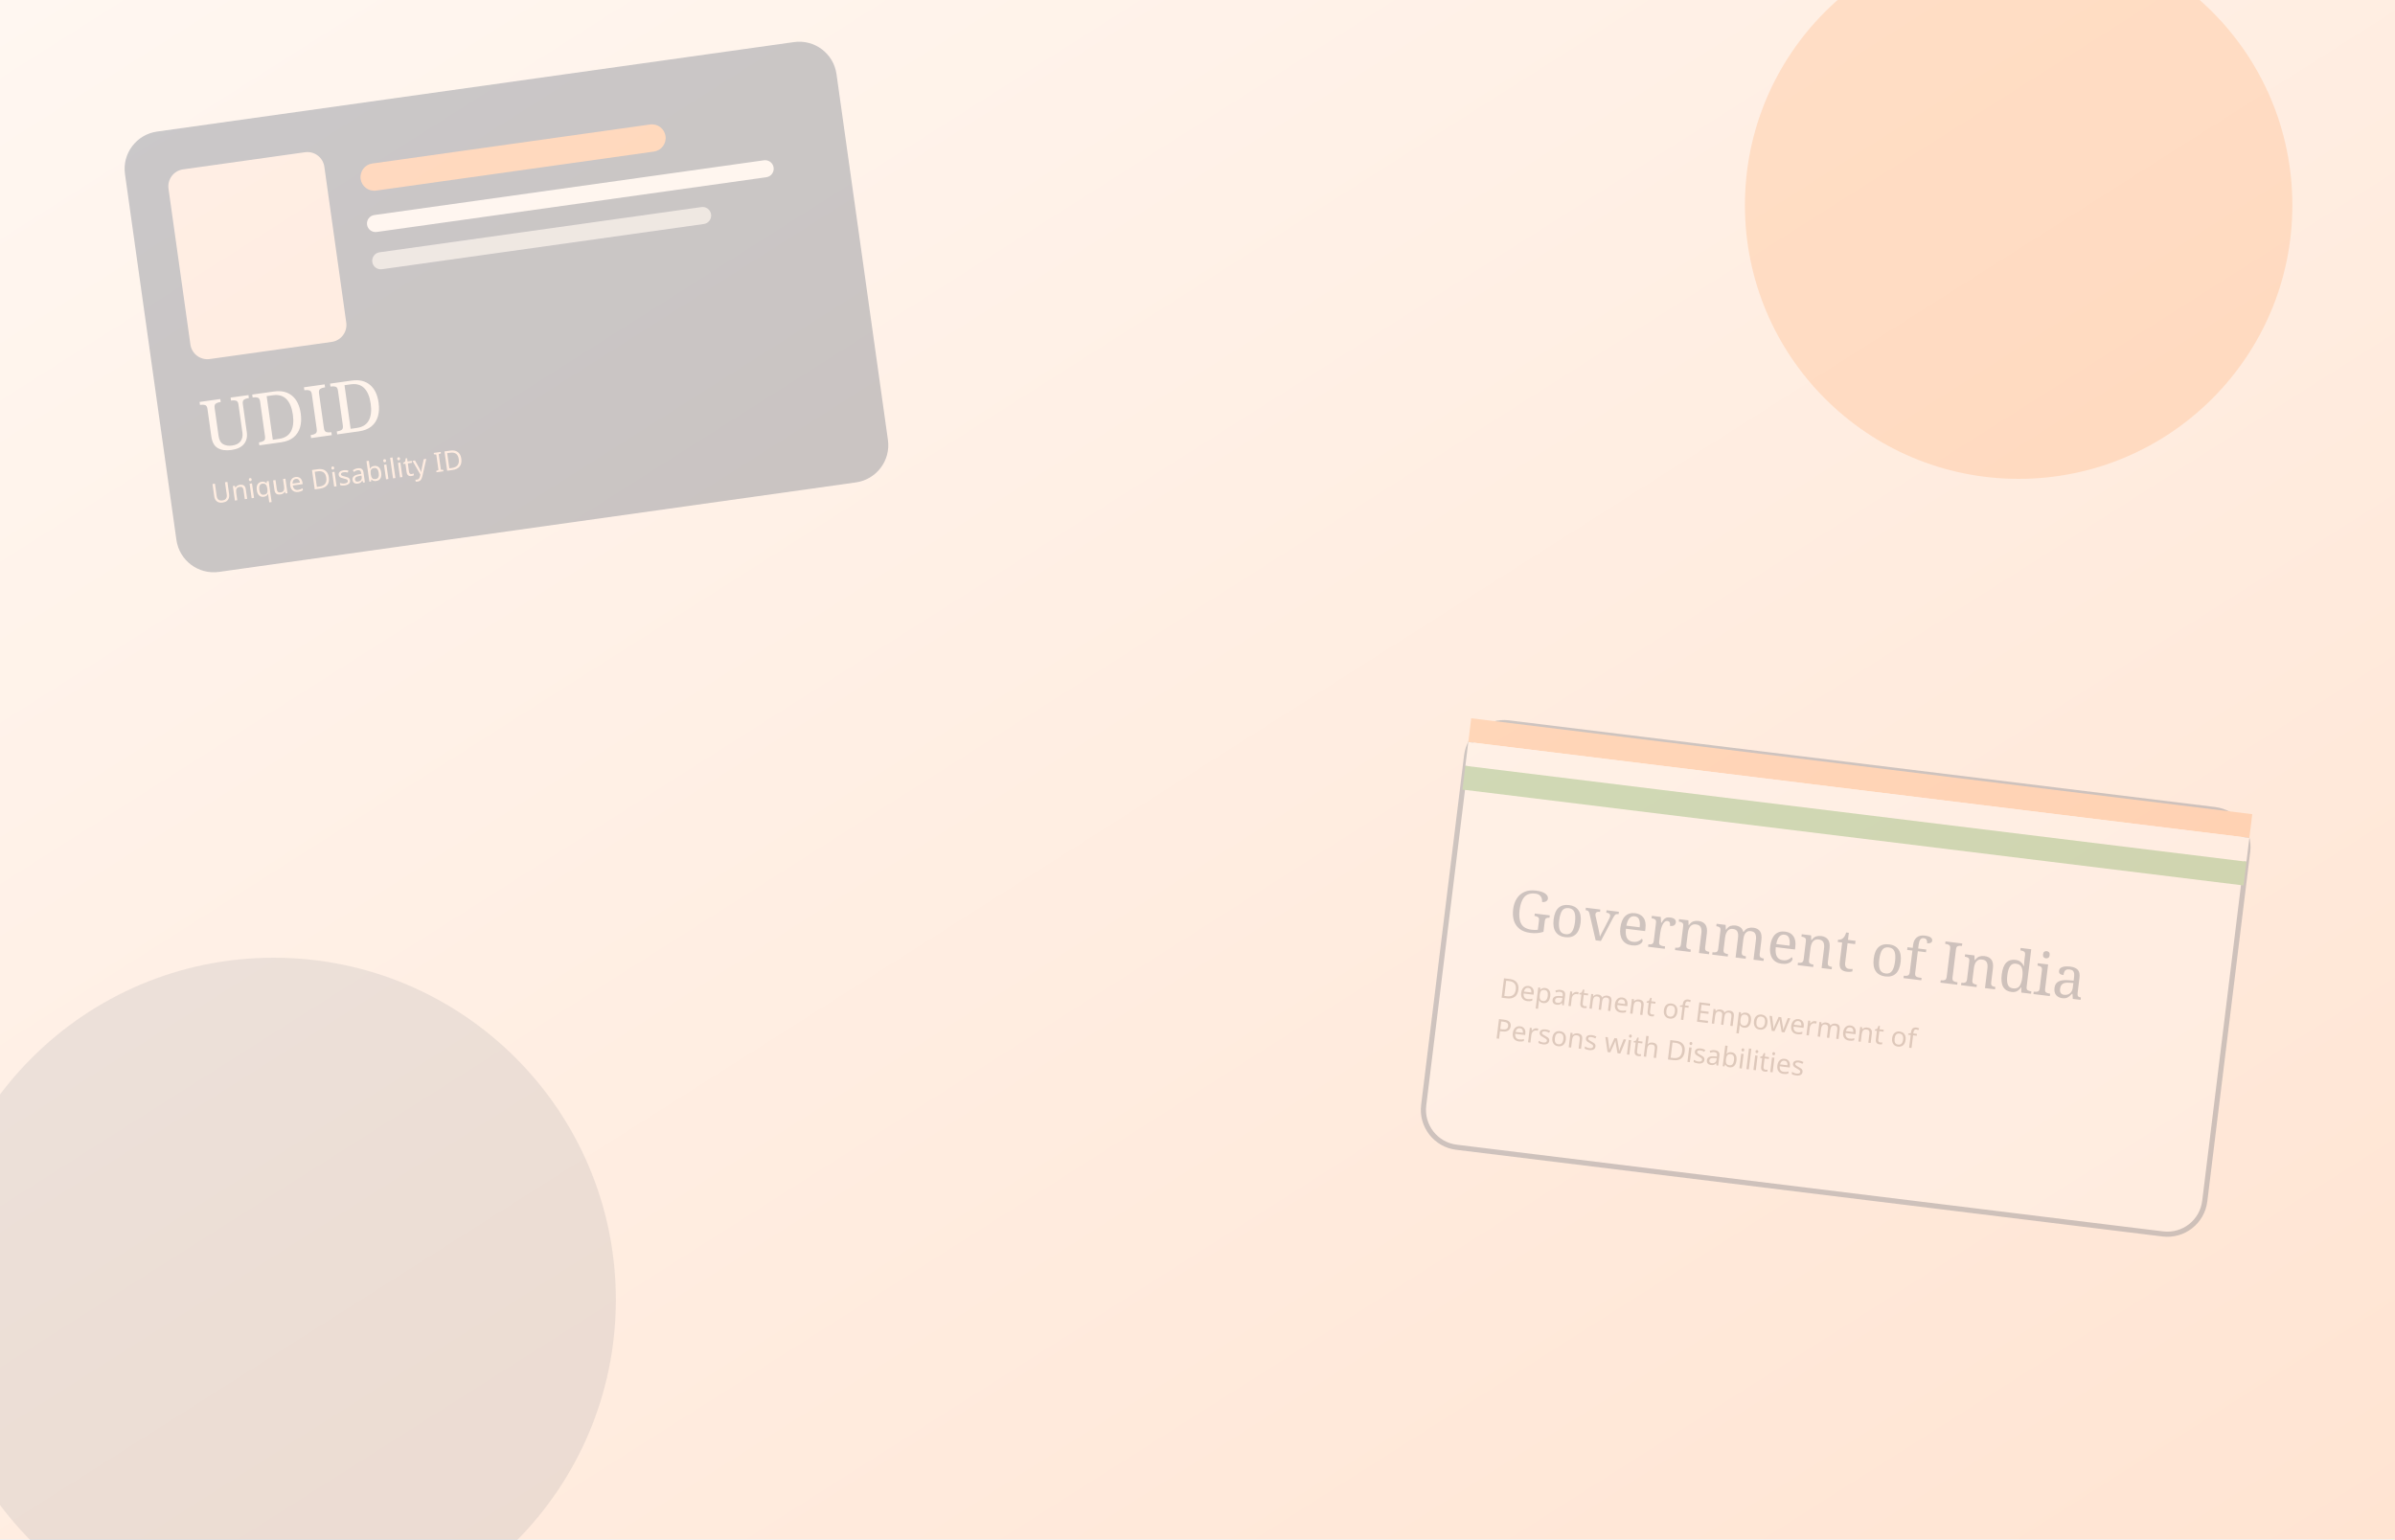
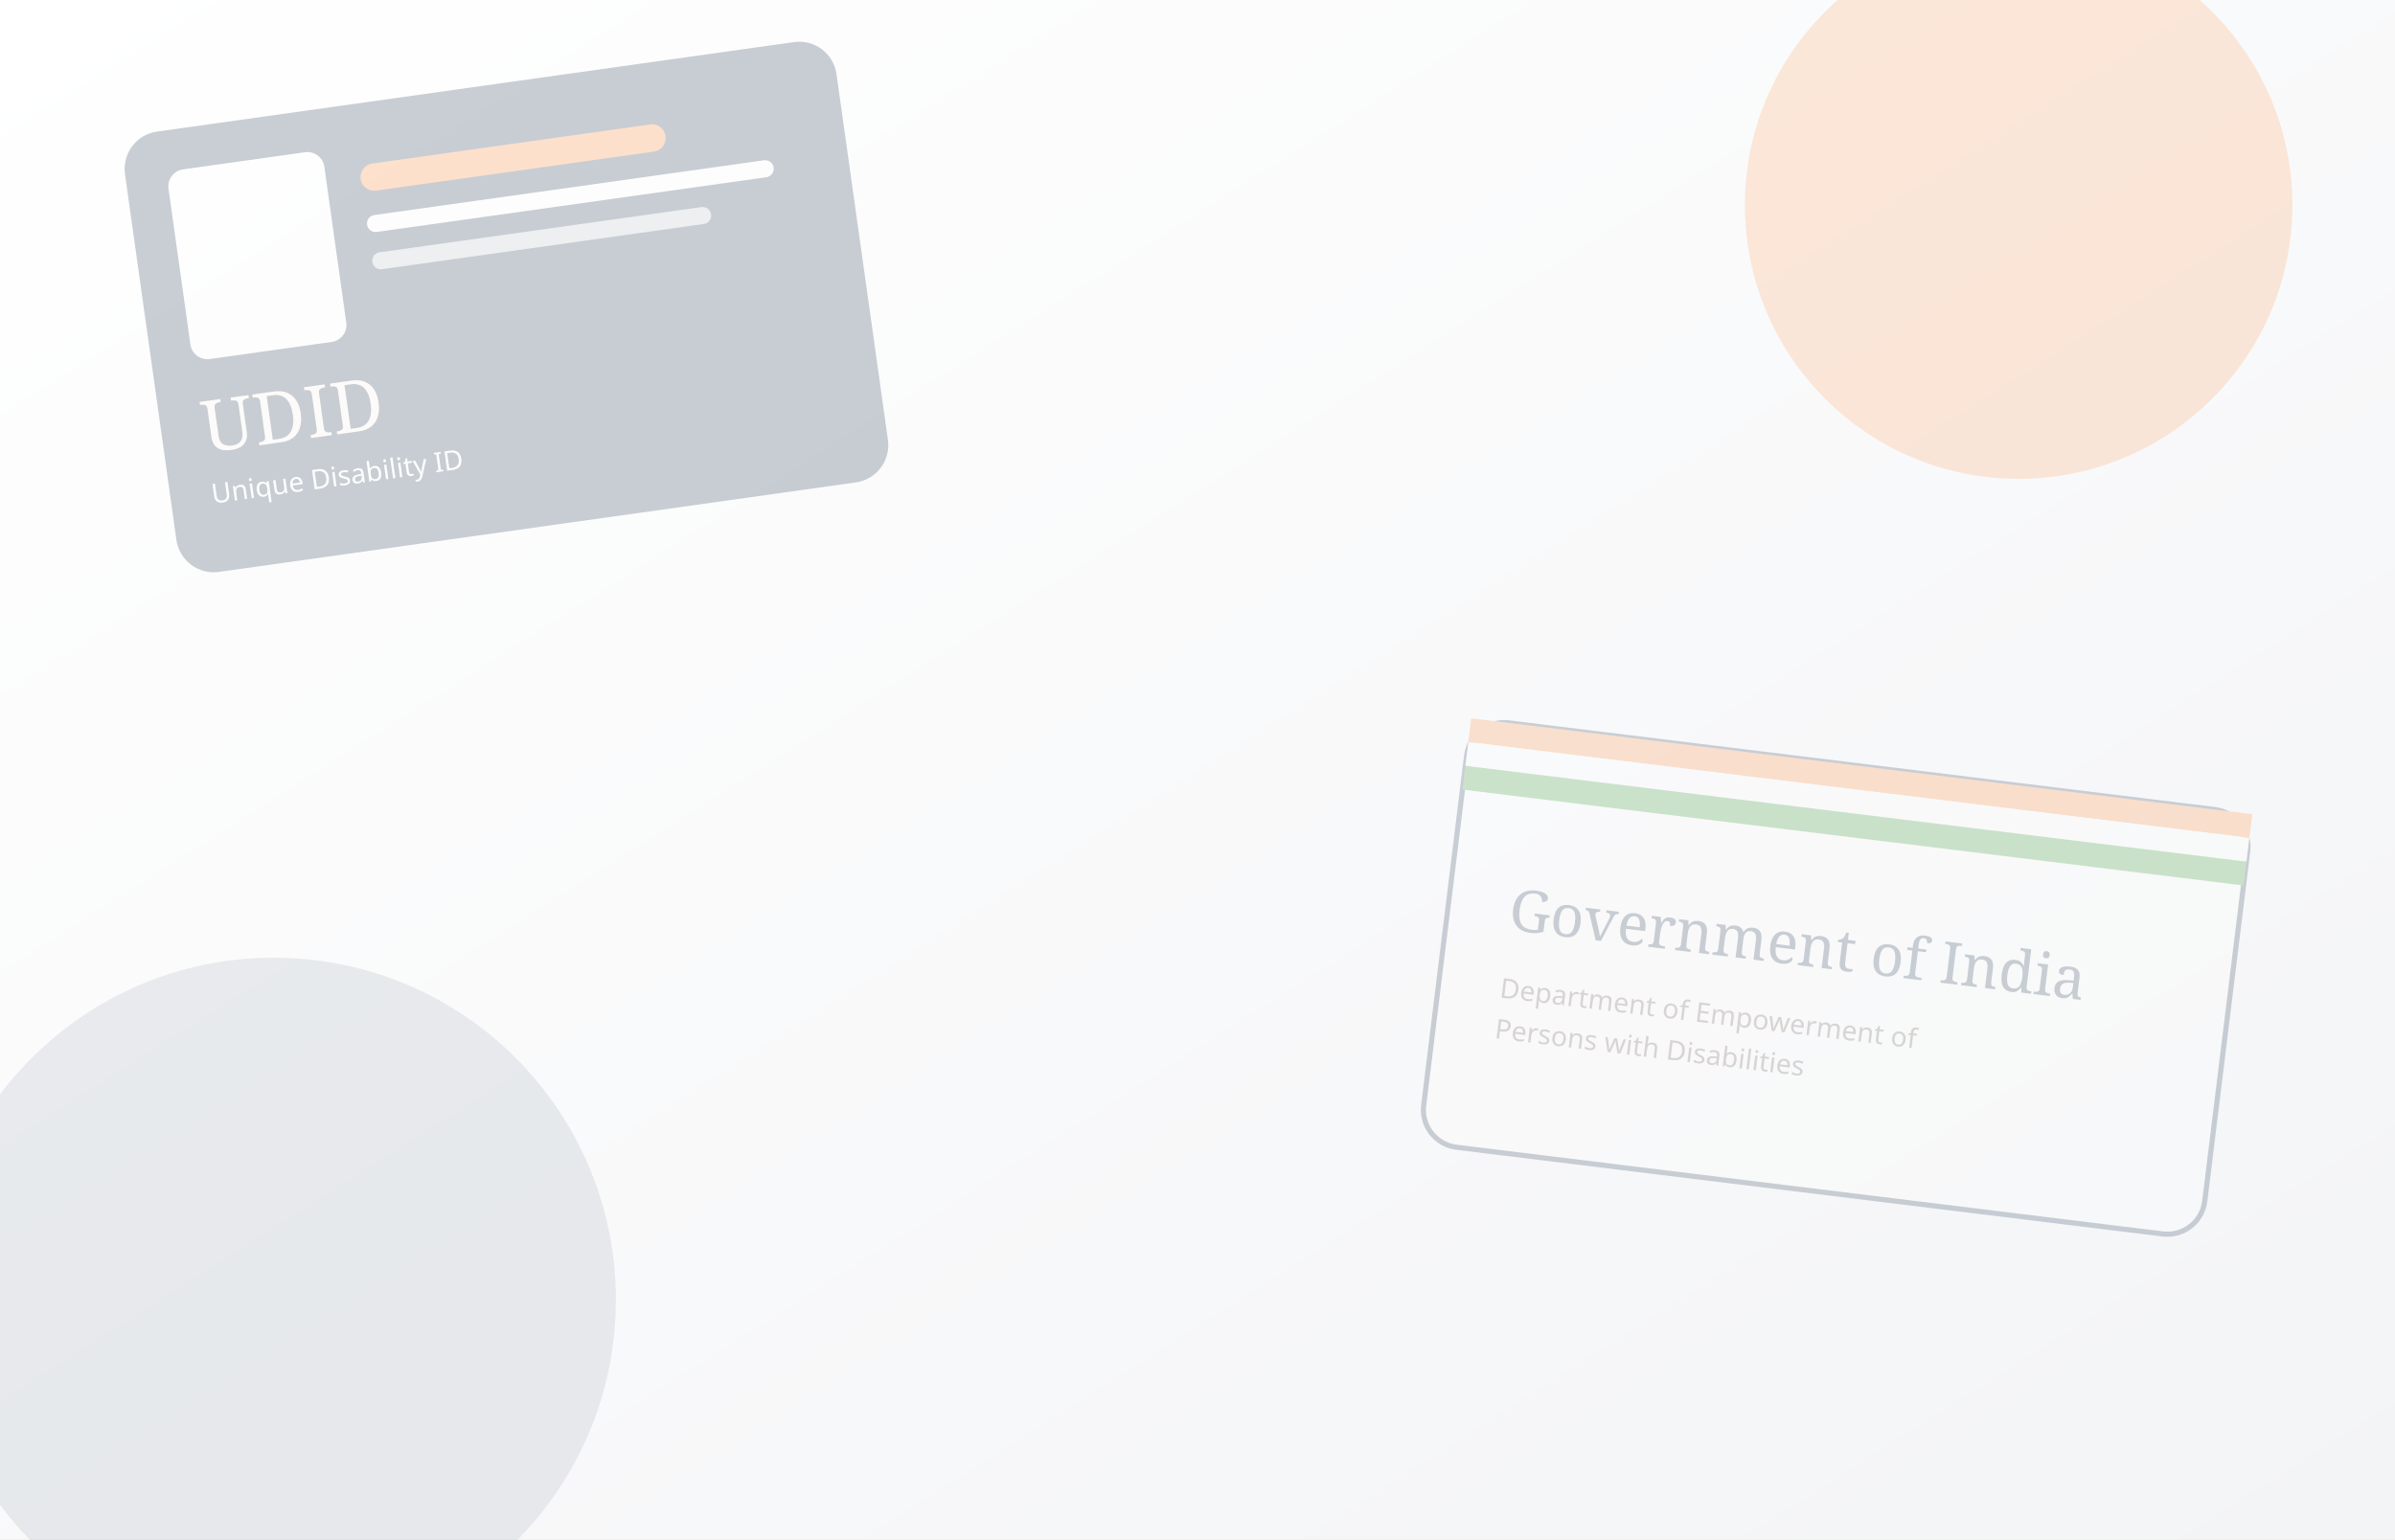
<svg xmlns="http://www.w3.org/2000/svg" viewBox="0 0 1400 900" fill="none">
  <defs>
    <linearGradient id="wash" x1="0" y1="0" x2="1" y2="1">
-       <stop offset="0" stop-color="#fff7f1" />
-       <stop offset="1" stop-color="#ffe4d2" />
+       <stop offset="0" stop-color="#ffffff" />
+       <stop offset="1" stop-color="#f3f4f6" />
    </linearGradient>
  </defs>
  <rect width="1400" height="900" fill="url(#wash)" />
  <g opacity="0.22" transform="translate(70 80) rotate(-8)">
    <rect width="420" height="260" rx="22" fill="#0c2340" />
-     <rect x="24" y="24" width="92" height="112" rx="10" fill="#ffd7bf" />
+     <rect x="24" y="24" width="92" height="112" rx="10" fill="#ffffff" />
    <rect x="136" y="36" width="180" height="16" rx="8" fill="#ff7a1a" />
    <rect x="136" y="66" width="240" height="10" rx="5" fill="#ffffff" />
    <rect x="136" y="88" width="200" height="10" rx="5" fill="#ffffff" opacity="0.7" />
    <text x="24" y="190" fill="#fff7f1" font-family="Georgia, serif" font-size="42">UDID</text>
-     <text x="24" y="220" fill="#ffd7bf" font-family="sans-serif" font-size="16">Unique Disability ID</text>
+     <text x="24" y="220" fill="#ffffff" font-family="sans-serif" font-size="16">Unique Disability ID</text>
  </g>
  <g opacity="0.2" transform="translate(860 420) rotate(7)">
    <rect width="460" height="250" rx="22" fill="#ffffff" stroke="#0c2340" stroke-width="3" />
    <rect width="460" height="14" fill="#ff7a1a" />
    <rect y="14" width="460" height="14" fill="#ffffff" />
    <rect y="28" width="460" height="14" fill="#138808" />
    <text x="36" y="120" fill="#0c2340" font-family="Georgia, serif" font-size="34">Government of India</text>
    <text x="36" y="160" fill="#5c463c" font-family="sans-serif" font-size="16">Department of Empowerment of</text>
    <text x="36" y="184" fill="#5c463c" font-family="sans-serif" font-size="16">Persons with Disabilities</text>
  </g>
  <circle cx="1180" cy="120" r="160" fill="#ff7a1a" opacity="0.16" />
  <circle cx="160" cy="760" r="200" fill="#0c2340" opacity="0.08" />
</svg>
